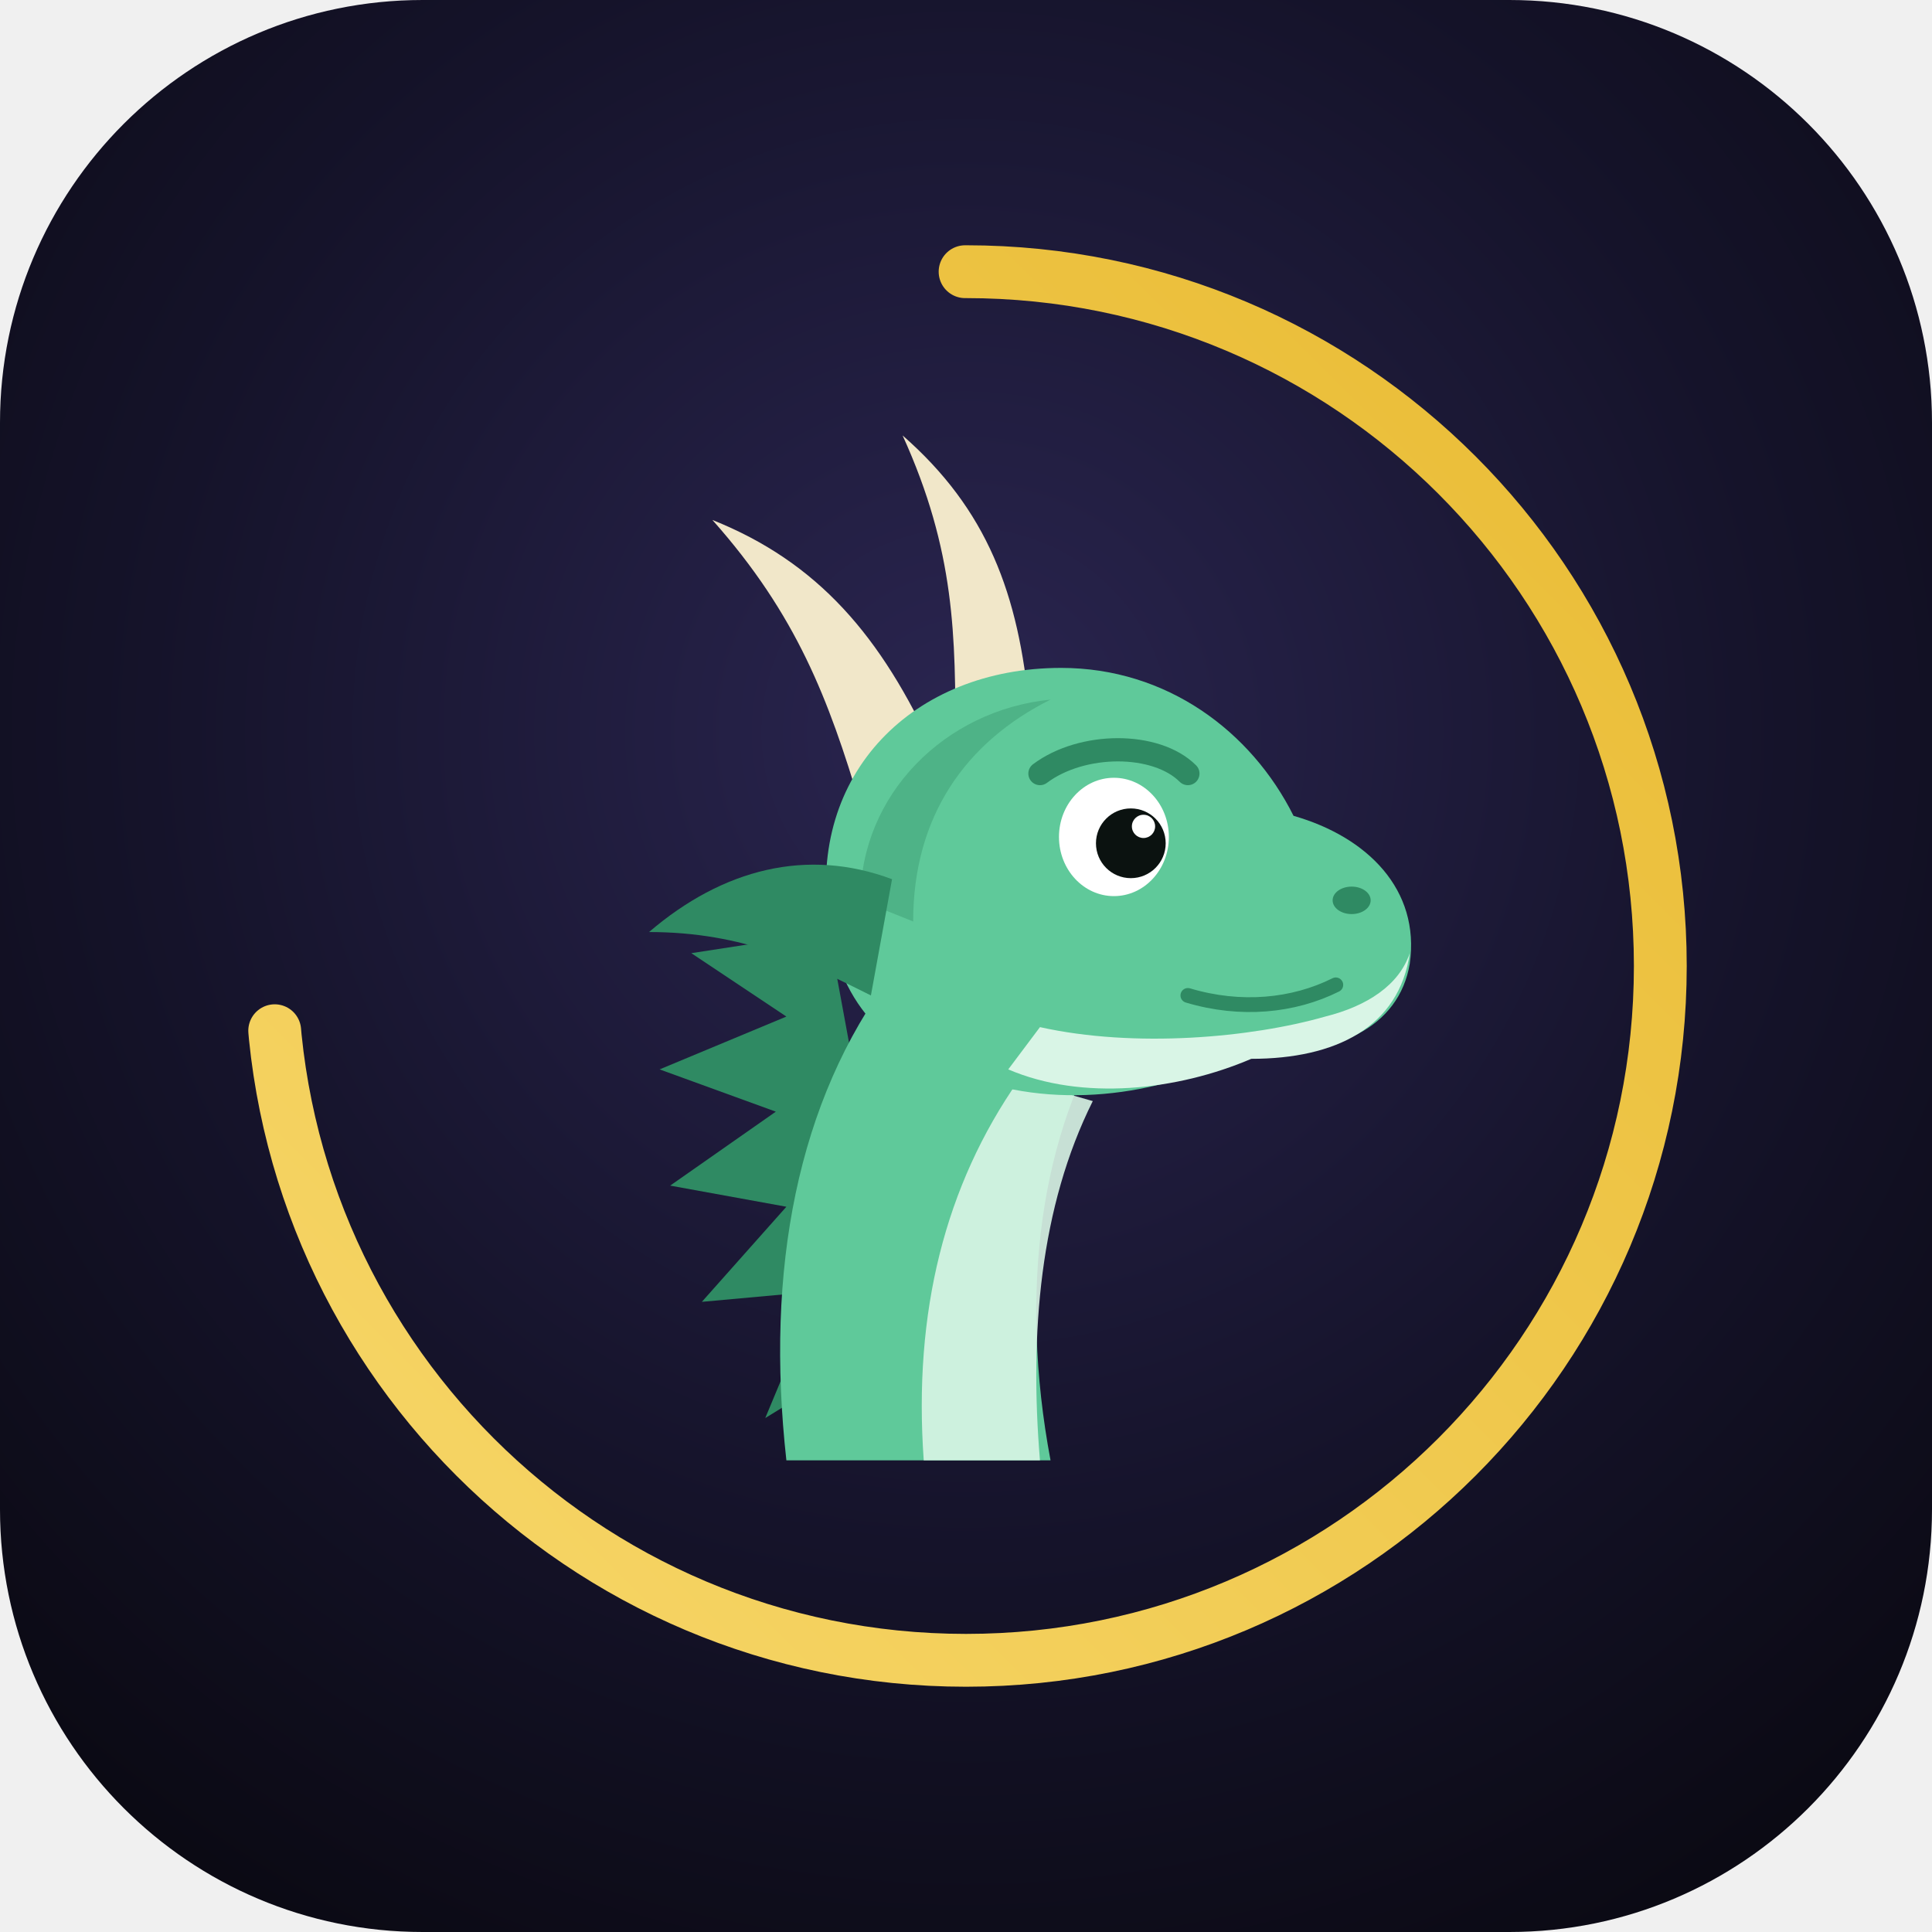
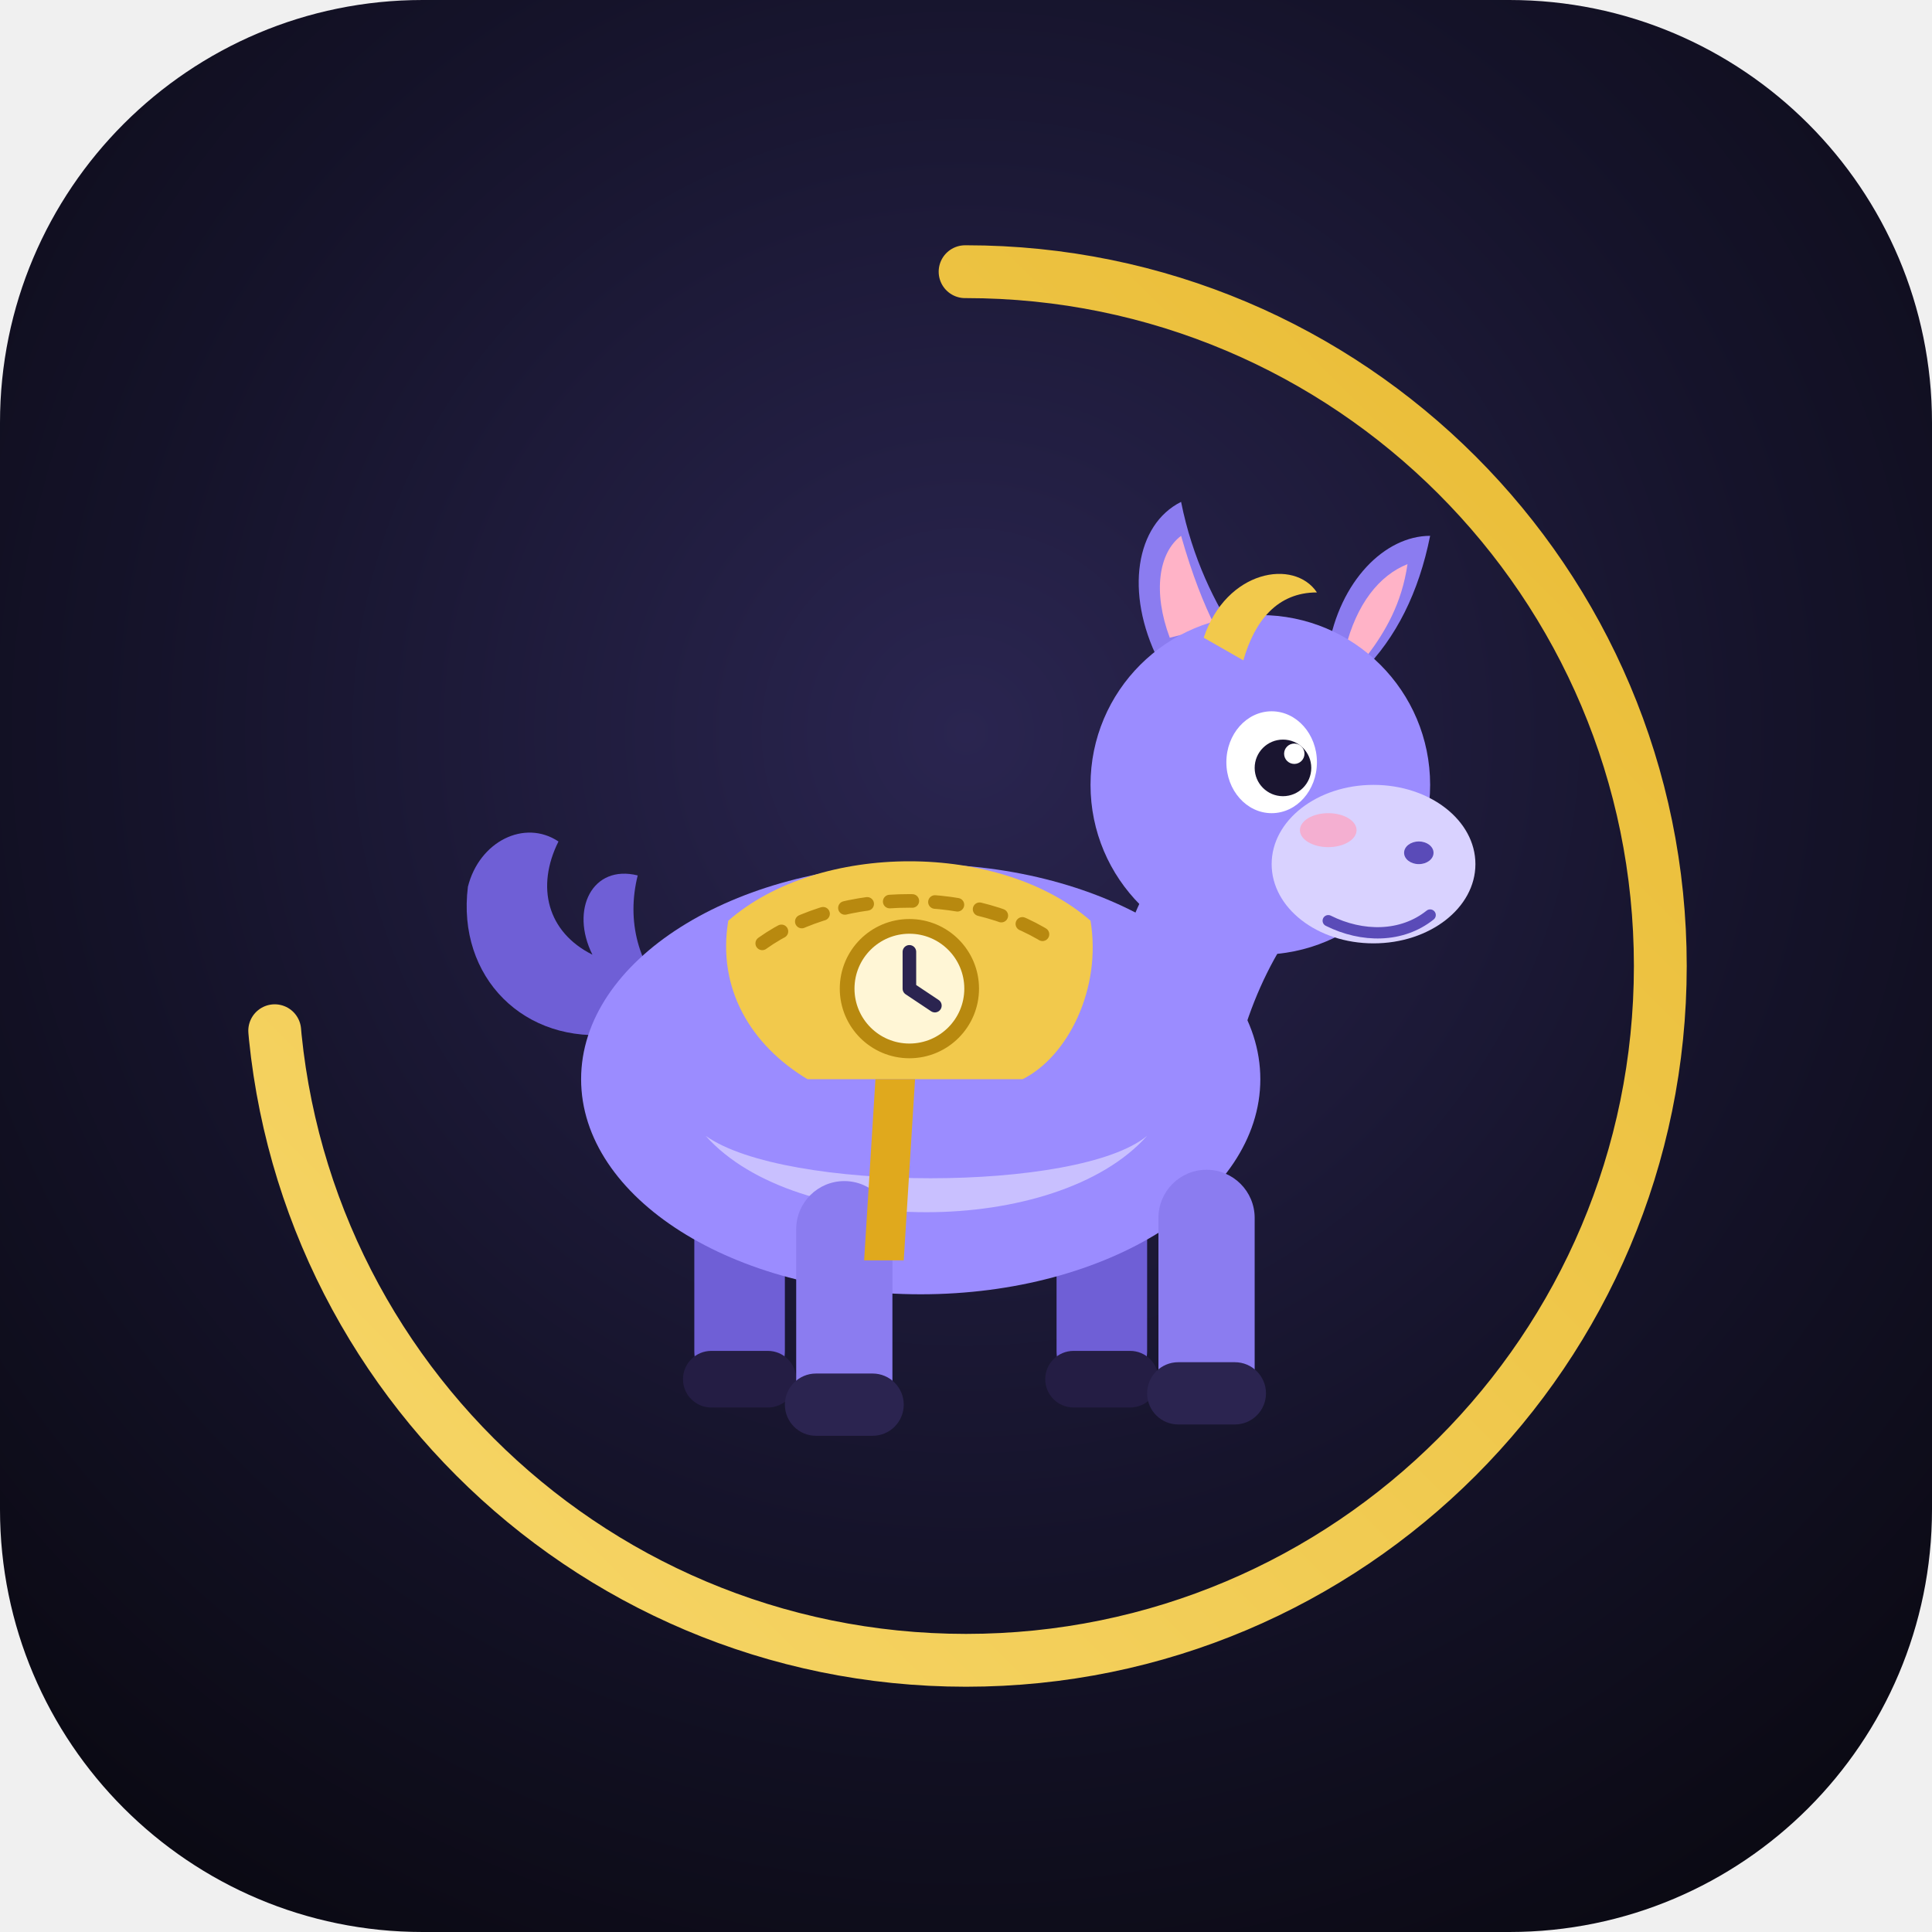
<svg xmlns="http://www.w3.org/2000/svg" viewBox="0 0 1024 1024">
  <defs>
    <radialGradient id="fond" cx="50%" cy="38%" r="70%">
      <stop offset="0" stop-color="#2a2550" />
      <stop offset="0.6" stop-color="#15132a" />
      <stop offset="1" stop-color="#0b0a14" />
    </radialGradient>
    <linearGradient id="or" x1="0" y1="0" x2="1" y2="1">
      <stop offset="0" stop-color="#f7d76a" />
      <stop offset="1" stop-color="#e9bb33" />
    </linearGradient>
  </defs>
  <rect width="1024" height="1024" rx="224" fill="url(#fond)" />
  <circle cx="512" cy="512" r="368" fill="none" stroke="url(#or)" stroke-width="28" stroke-dasharray="1700 612" stroke-linecap="round" transform="rotate(-90 512 512)" />
-   <g transform="translate(232 214) scale(5.6)">
-     <path d="M37 50 L24 52 L33 58 L21 63 L32 67 L22 74 L33 76 L25 85 L36 84 L31 96 L44 88 Z" fill="#2f8a63" />
-     <path d="M33 100 C31 82 34 66 43 54 L64 58 C57 69 55 84 58 100 Z" fill="#5fc99a" />
-     <path d="M46 100 C45 86 48 74 55 64 L62 66 C57 76 56 88 57 100 Z" fill="#d9f5e6" opacity="0.9" />
-     <path d="M47 33 C42 22 36 15 26 11 C34 20 37 28 40 38 Z" fill="#f1e7c9" />
-     <path d="M56 29 C55 18 52 10 44 3 C49 14 49 22 49 32 Z" fill="#f1e7c9" />
-     <path d="M37 49 C35 35 45 25 59 25 C69 25 77 31 81 39 C88 41 93 46 92 53 C91 59 85 62 77 61 C70 65 60 67 51 64 C43 62 38 57 37 49 Z" fill="#5fc99a" />
-     <path d="M57 59 C66 61 77 60 84 58 C88 57 91 55 92 52 C91 59 85 62 77 62 C70 65 61 66 54 63 Z" fill="#d9f5e6" />
-     <path d="M40 47 C40 37 48 29 58 28 C50 32 45 39 45 49 Z" fill="#2f8a63" opacity="0.35" />
-     <path d="M43 45 C35 42 27 44 20 50 C29 50 35 53 41 56 Z" fill="#2f8a63" />
-     <ellipse cx="86.5" cy="47" rx="1.8" ry="1.3" fill="#2f8a63" />
-     <path d="M57 35 C61 32 68 32 71 35" stroke="#2f8a63" stroke-width="2.2" stroke-linecap="round" fill="none" />
-     <ellipse cx="64" cy="41" rx="5.2" ry="5.6" fill="#ffffff" />
-     <circle cx="65.6" cy="41.6" r="3.3" fill="#0b1210" />
-     <circle cx="66.8" cy="40" r="1.1" fill="#ffffff" />
-     <path d="M71 56 C76 57.5 81 57 85 55" stroke="#2f8a63" stroke-width="1.4" stroke-linecap="round" fill="none" />
+   <g transform="translate(188 218) scale(3)">
+     <path d="M46 110 C30 112 18 100 20 84 C22 76 30 72 36 76 C32 84 34 92 42 96 C38 88 42 80 50 82 C48 90 50 98 56 104 Z" fill="#6f5fd6" />
+     <rect x="60" y="132" width="16" height="42" rx="8" fill="#6f5fd6" />
+     <rect x="124" y="132" width="16" height="42" rx="8" fill="#6f5fd6" />
+     <rect x="58" y="166" width="20" height="10" rx="5" fill="#241d44" />
+     <rect x="122" y="166" width="20" height="10" rx="5" fill="#241d44" />
+     <path d="M132 112 C134 94 140 82 148 72 L172 84 C162 94 156 108 154 124 Z" fill="#9b8cff" />
+     <ellipse cx="100" cy="118" rx="60" ry="38" fill="#9b8cff" />
+     <path d="M62 128 C78 146 124 146 140 128 C128 138 76 138 62 128 Z" fill="#c9c0ff" />
+     <rect x="78" y="136" width="17" height="44" rx="8.5" fill="#8b7cf0" />
+     <rect x="142" y="134" width="17" height="44" rx="8.5" fill="#8b7cf0" />
+     <rect x="76" y="170" width="21" height="11" rx="5.5" fill="#2b2450" />
+     <rect x="140" y="168" width="21" height="11" rx="5.5" fill="#2b2450" />
+     <path d="M66 90 C82 76 114 76 130 90 C132 102 126 114 118 118 L80 118 C70 112 64 102 66 90 Z" fill="#f2c94c" />
+     <path d="M72 94 C86 84 110 84 124 94" stroke="#b8890f" stroke-width="2.4" stroke-dasharray="4 4" fill="none" stroke-linecap="round" />
+     <path d="M92 118 L90 150 L97 150 L99 118 Z" fill="#e0a91d" />
+     <circle cx="98" cy="102" r="11" fill="#fff6d6" stroke="#b8890f" stroke-width="2.6" />
+     <path d="M98 95.5 V102 L102.5 105" stroke="#2b2450" stroke-width="2.4" stroke-linecap="round" stroke-linejoin="round" fill="none" />
+     <path d="M142 44 C136 32 138 20 146 16 C148 26 152 34 156 40 Z" fill="#8b7cf0" />
+     <path d="M144 40 C141 32 142 25 146 22 C148 29 150 34 152 38 Z" fill="#ffb3c7" />
+     <path d="M172 42 C174 30 182 22 190 22 C188 32 184 40 178 46 Z" fill="#8b7cf0" />
+     <path d="M175 42 C177 34 181 29 186 27 C185 34 182 39 179 43 Z" fill="#ffb3c7" />
+     <circle cx="160" cy="66" r="30" fill="#9b8cff" />
+     <ellipse cx="180" cy="80" rx="18" ry="14" fill="#d9d2ff" />
+     <ellipse cx="188" cy="78" rx="2.6" ry="2" fill="#5a4bb8" />
+     <path d="M172 90 C178 93 185 93 190 89" stroke="#5a4bb8" stroke-width="2" stroke-linecap="round" fill="none" />
+     <path d="M150 40 C154 28 166 26 170 32 C163 32 159 37 157 44 Z" fill="#f2c94c" />
+     <ellipse cx="162" cy="62" rx="8" ry="9" fill="#ffffff" />
+     <circle cx="164" cy="63" r="5" fill="#1a1530" />
+     <circle cx="166" cy="60.5" r="1.8" fill="#ffffff" />
+     <ellipse cx="172" cy="74" rx="5" ry="3" fill="#ff9fbe" opacity="0.7" />
  </g>
</svg>
